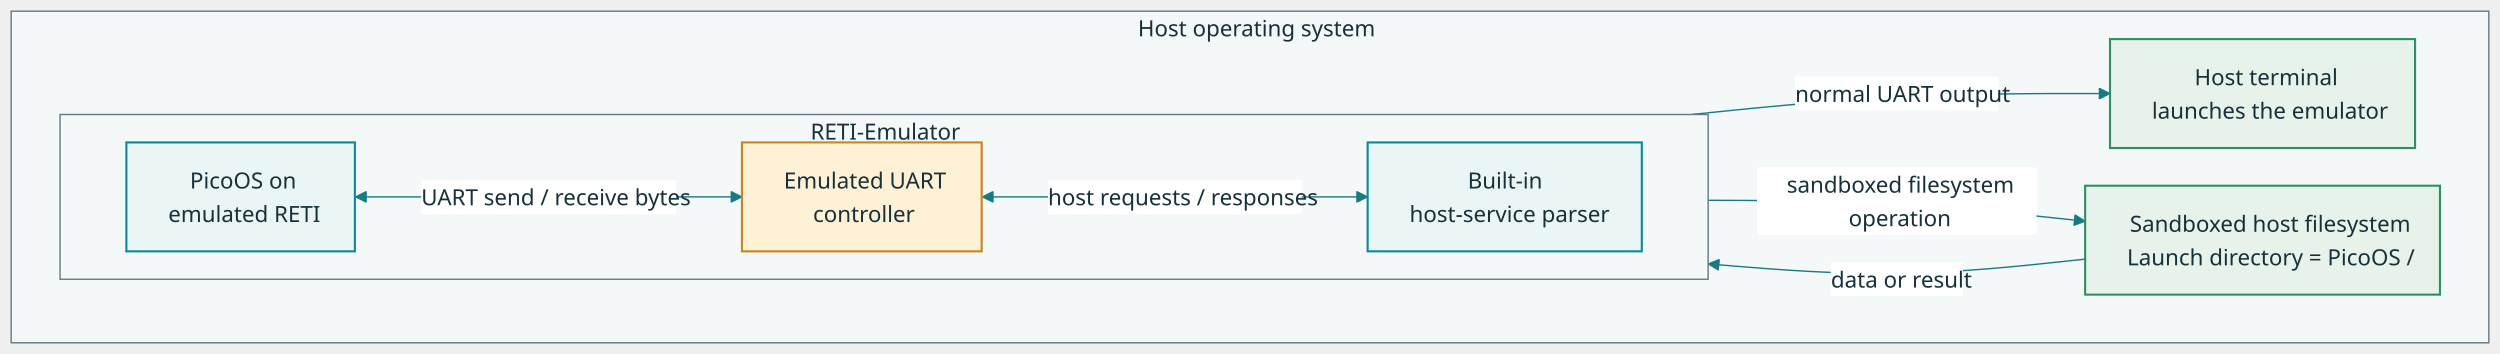
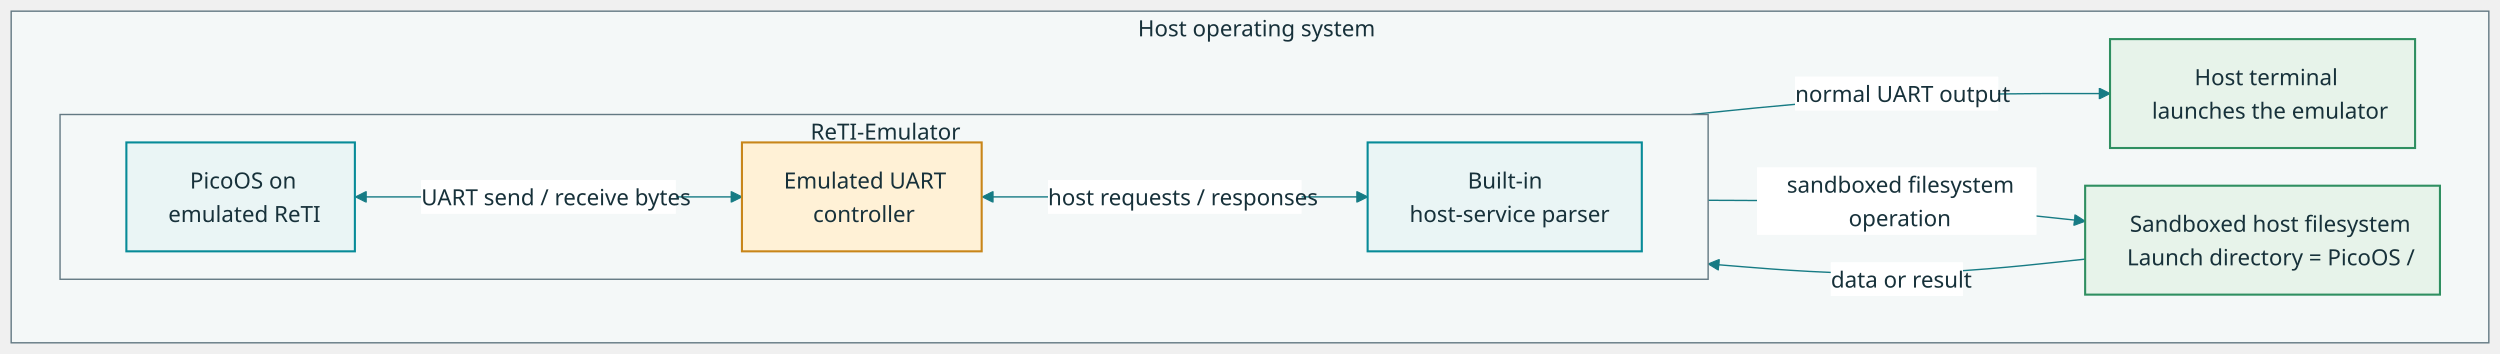
<svg xmlns="http://www.w3.org/2000/svg" id="picoos-diagram-8" width="1790.422" class="flowchart" viewBox="0 0 1790.422 253.5" role="img" height="253.5" aria-labelledby="uart-emulated-host-service-title" preserveAspectRatio="xMidYMid meet">
  <g>
    <marker id="picoos-diagram-8_flowchart-v2-pointEnd" class="marker flowchart-v2" viewBox="0 0 10 10" refX="5" refY="5" markerUnits="userSpaceOnUse" markerWidth="8" markerHeight="8" orient="auto">
      <path d="M 0 0 L 10 5 L 0 10 z" class="arrowMarkerPath" fill="#167b84" stroke="#167b84" stroke-width="1px" stroke-dasharray="1px, 0px" />
    </marker>
    <marker id="picoos-diagram-8_flowchart-v2-pointStart" class="marker flowchart-v2" viewBox="0 0 10 10" refX="4.5" refY="5" markerUnits="userSpaceOnUse" markerWidth="8" markerHeight="8" orient="auto">
      <path d="M 0 5 L 10 10 L 10 0 z" class="arrowMarkerPath" fill="#167b84" stroke="#167b84" stroke-width="1px" stroke-dasharray="1px, 0px" />
    </marker>
    <marker id="picoos-diagram-8_flowchart-v2-pointEnd-margin" class="marker flowchart-v2" viewBox="0 0 11.5 14" refX="11.5" refY="7" markerUnits="userSpaceOnUse" markerWidth="10.5" markerHeight="14" orient="auto">
      <path d="M 0 0 L 11.5 7 L 0 14 z" class="arrowMarkerPath" fill="#167b84" stroke="#167b84" stroke-width="0px" stroke-dasharray="1px, 0px" />
    </marker>
    <marker id="picoos-diagram-8_flowchart-v2-pointStart-margin" class="marker flowchart-v2" viewBox="0 0 11.5 14" refX="1" refY="7" markerUnits="userSpaceOnUse" markerWidth="11.5" markerHeight="14" orient="auto">
      <polygon points="0,7 11.5,14 11.5,0" class="arrowMarkerPath" fill="#167b84" stroke="#167b84" stroke-width="0px" stroke-dasharray="1px, 0px" />
    </marker>
    <marker id="picoos-diagram-8_flowchart-v2-circleEnd" class="marker flowchart-v2" viewBox="0 0 10 10" refX="11" refY="5" markerUnits="userSpaceOnUse" markerWidth="11" markerHeight="11" orient="auto">
      <circle cx="5" cy="5" r="5" class="arrowMarkerPath" fill="#637983" stroke="#637983" stroke-width="1px" stroke-dasharray="1px, 0px" />
    </marker>
    <marker id="picoos-diagram-8_flowchart-v2-circleStart" class="marker flowchart-v2" viewBox="0 0 10 10" refX="-1" refY="5" markerUnits="userSpaceOnUse" markerWidth="11" markerHeight="11" orient="auto">
      <circle cx="5" cy="5" r="5" class="arrowMarkerPath" fill="#637983" stroke="#637983" stroke-width="1px" stroke-dasharray="1px, 0px" />
    </marker>
    <marker id="picoos-diagram-8_flowchart-v2-circleEnd-margin" class="marker flowchart-v2" viewBox="0 0 10 10" refY="5" refX="12.25" markerUnits="userSpaceOnUse" markerWidth="14" markerHeight="14" orient="auto">
      <circle cx="5" cy="5" r="5" class="arrowMarkerPath" fill="#637983" stroke="#637983" stroke-width="0px" stroke-dasharray="1px, 0px" />
    </marker>
    <marker id="picoos-diagram-8_flowchart-v2-circleStart-margin" class="marker flowchart-v2" viewBox="0 0 10 10" refX="-2" refY="5" markerUnits="userSpaceOnUse" markerWidth="14" markerHeight="14" orient="auto">
      <circle cx="5" cy="5" r="5" class="arrowMarkerPath" fill="#637983" stroke="#637983" stroke-width="0px" stroke-dasharray="1px, 0px" />
    </marker>
    <marker id="picoos-diagram-8_flowchart-v2-crossEnd" class="marker cross flowchart-v2" viewBox="0 0 11 11" refX="12" refY="5.2" markerUnits="userSpaceOnUse" markerWidth="11" markerHeight="11" orient="auto">
      <path d="M 1,1 l 9,9 M 10,1 l -9,9" class="arrowMarkerPath" fill="#167b84" stroke="#167b84" stroke-width="2px" stroke-dasharray="1px, 0px" />
    </marker>
    <marker id="picoos-diagram-8_flowchart-v2-crossStart" class="marker cross flowchart-v2" viewBox="0 0 11 11" refX="-1" refY="5.2" markerUnits="userSpaceOnUse" markerWidth="11" markerHeight="11" orient="auto">
      <path d="M 1,1 l 9,9 M 10,1 l -9,9" class="arrowMarkerPath" fill="#167b84" stroke="#167b84" stroke-width="2px" stroke-dasharray="1px, 0px" />
    </marker>
    <marker id="picoos-diagram-8_flowchart-v2-crossEnd-margin" class="marker cross flowchart-v2" viewBox="0 0 15 15" refX="17.7" refY="7.5" markerUnits="userSpaceOnUse" markerWidth="12" markerHeight="12" orient="auto">
      <path d="M 1,1 L 14,14 M 1,14 L 14,1" class="arrowMarkerPath" fill="#167b84" stroke="#167b84" stroke-width="2.5px" />
    </marker>
    <marker id="picoos-diagram-8_flowchart-v2-crossStart-margin" class="marker cross flowchart-v2" viewBox="0 0 15 15" refX="-3.5" refY="7.5" markerUnits="userSpaceOnUse" markerWidth="12" markerHeight="12" orient="auto">
      <path d="M 1,1 L 14,14 M 1,14 L 14,1" class="arrowMarkerPath" fill="#167b84" stroke="#167b84" stroke-width="2.5px" stroke-dasharray="1px, 0px" />
    </marker>
    <g class="root">
      <g class="clusters" />
      <g class="edgePaths" />
      <g class="edgeLabels" />
      <g class="nodes">
        <g class="root" transform="translate(0, 0)">
          <g class="clusters">
            <g class="cluster " id="picoos-diagram-8-HOST">
              <rect x="8" y="8" width="1774.422" height="237.5" rx="0" ry="0" fill="#f4f8f8" stroke="#637983" stroke-width="1px" />
              <g class="cluster-label " transform="translate(814.9297, 8)">
                <g class="svg-label">
                  <text x="0" y="18" font-family="Cantarell, sans-serif" font-size="16px" fill="#17313a" xml:space="preserve" stroke="none" stroke-width="1px">Host operating system</text>
                </g>
              </g>
            </g>
          </g>
          <g class="edgePaths">
            <path d="M1211.321,82L1235.82,79.5C1260.318,77,1309.315,72,1358.617,69.5C1407.919,67,1457.526,67,1482.329,67L1507.133,67" id="picoos-diagram-8-L_SERVICE_TERMINAL_0" class=" edge-thickness-normal edge-pattern-solid edge-thickness-normal edge-pattern-solid flowchart-link" marker-end="url(#picoos-diagram-8_flowchart-v2-pointEnd)" fill="none" stroke="#167b84" stroke-width="1px" stroke-dasharray="0px" />
            <path d="M1223.313,143.441L1245.813,143.535C1268.313,143.628,1313.313,143.814,1357.65,146.24C1401.987,148.666,1445.661,153.333,1467.498,155.666L1489.335,157.999" id="picoos-diagram-8-L_SERVICE_FILES_0" class=" edge-thickness-normal edge-pattern-solid edge-thickness-normal edge-pattern-solid flowchart-link" marker-end="url(#picoos-diagram-8_flowchart-v2-pointEnd)" fill="none" stroke="#167b84" stroke-width="1px" stroke-dasharray="0px" />
            <path d="M1493.313,185.576L1470.813,187.98C1448.313,190.384,1403.313,195.192,1358.977,195.819C1314.641,196.447,1270.97,192.894,1249.135,191.117L1227.299,189.341" id="picoos-diagram-8-L_FILES_SERVICE_0" class=" edge-thickness-normal edge-pattern-solid edge-thickness-normal edge-pattern-solid flowchart-link" marker-end="url(#picoos-diagram-8_flowchart-v2-pointEnd)" fill="none" stroke="#167b84" stroke-width="1px" stroke-dasharray="0px" />
          </g>
          <g class="edgeLabels">
            <g class="edgeLabel" transform="translate(1358.312, 67)">
              <g class="label" transform="translate(-72.69531, -12)">
                <g class="svg-label">
                  <rect x="0" y="0" width="145.391" height="24" class="svg-label-background" fill="rgba(255, 255, 255, 0.5)" stroke="none" stroke-width="1px" rx="0" ry="0" />
                  <rect x="0" y="0" width="145.391" height="24" class="svg-label-background" fill="#ffffff" stroke="none" stroke-width="1px" rx="0" ry="0" />
                  <rect x="0" y="0" width="145.391" height="24" class="svg-label-background" fill="#ffffff" stroke="none" stroke-width="1px" rx="0" ry="0" />
                  <text x="0" y="18" font-family="Cantarell, sans-serif" font-size="16px" fill="#17313a" xml:space="preserve" stroke="none" stroke-width="1px">normal UART output</text>
                </g>
              </g>
            </g>
            <g class="edgeLabel" transform="translate(1358.312, 144)">
              <g class="label" transform="translate(-100, -24)">
                <g class="svg-label">
                  <rect x="0" y="0" width="200" height="48" class="svg-label-background" fill="rgba(255, 255, 255, 0.5)" stroke="none" stroke-width="1px" rx="0" ry="0" />
                  <rect x="0" y="0" width="200" height="48" class="svg-label-background" fill="#ffffff" stroke="none" stroke-width="1px" rx="0" ry="0" />
                  <rect x="0" y="0" width="200" height="48" class="svg-label-background" fill="#ffffff" stroke="none" stroke-width="1px" rx="0" ry="0" />
                  <text x="21.344" y="18" font-family="Cantarell, sans-serif" font-size="16px" fill="#17313a" xml:space="preserve" stroke="none" stroke-width="1px">sandboxed filesystem </text>
                  <text x="65.625" y="42" font-family="Cantarell, sans-serif" font-size="16px" fill="#17313a" xml:space="preserve" stroke="none" stroke-width="1px">operation</text>
                </g>
              </g>
            </g>
            <g class="edgeLabel" transform="translate(1358.473, 199.9829)">
              <g class="label" transform="translate(-47.24219, -12)">
                <g class="svg-label">
                  <rect x="0" y="0" width="94.484" height="24" class="svg-label-background" fill="rgba(255, 255, 255, 0.5)" stroke="none" stroke-width="1px" rx="0" ry="0" />
                  <rect x="0" y="0" width="94.484" height="24" class="svg-label-background" fill="#ffffff" stroke="none" stroke-width="1px" rx="0" ry="0" />
                  <rect x="0" y="0" width="94.484" height="24" class="svg-label-background" fill="#ffffff" stroke="none" stroke-width="1px" rx="0" ry="0" />
                  <text x="0" y="18" font-family="Cantarell, sans-serif" font-size="16px" fill="#17313a" xml:space="preserve" stroke="none" stroke-width="1px">data or result</text>
                </g>
              </g>
            </g>
          </g>
          <g class="nodes">
            <g class="root" transform="translate(35, 74)">
              <g class="clusters">
                <g class="cluster " id="picoos-diagram-8-EMU">
                  <rect x="8" y="8" width="1180.312" height="118" rx="0" ry="0" fill="#f4f8f8" stroke="#637983" stroke-width="1px" />
                  <g class="cluster-label " transform="translate(545.4766, 8)">
                    <g class="svg-label">
-                       <text x="0" y="18" font-family="Cantarell, sans-serif" font-size="16px" fill="#17313a" xml:space="preserve" stroke="none" stroke-width="1px">RETI-Emulator</text>
+                       <text x="0" y="18" font-family="Cantarell, sans-serif" font-size="16px" fill="#17313a" xml:space="preserve" stroke="none" stroke-width="1px">ReTI-Emulator</text>
                    </g>
                  </g>
                </g>
              </g>
              <g class="edgePaths">
                <path d="M223.156,67L245.59,67C268.023,67,312.891,67,357.758,67C402.625,67,447.492,67,469.926,67L492.359,67" id="picoos-diagram-8-L_GUEST_UART_0" class=" edge-thickness-normal edge-pattern-solid edge-thickness-normal edge-pattern-solid flowchart-link" marker-start="url(#picoos-diagram-8_flowchart-v2-pointStart)" marker-end="url(#picoos-diagram-8_flowchart-v2-pointEnd)" fill="none" stroke="#167b84" stroke-width="1px" stroke-dasharray="0px" />
                <path d="M672.047,67L694.414,67C716.781,67,761.516,67,806.25,67C850.984,67,895.719,67,918.086,67L940.453,67" id="picoos-diagram-8-L_UART_SERVICE_0" class=" edge-thickness-normal edge-pattern-solid edge-thickness-normal edge-pattern-solid flowchart-link" marker-start="url(#picoos-diagram-8_flowchart-v2-pointStart)" marker-end="url(#picoos-diagram-8_flowchart-v2-pointEnd)" fill="none" stroke="#167b84" stroke-width="1px" stroke-dasharray="0px" />
              </g>
              <g class="edgeLabels">
                <g class="edgeLabel" transform="translate(357.7578, 67)">
                  <g class="label" transform="translate(-91.10156, -12)">
                    <g class="svg-label">
                      <rect x="0" y="0" width="182.203" height="24" class="svg-label-background" fill="rgba(255, 255, 255, 0.5)" stroke="none" stroke-width="1px" rx="0" ry="0" />
                      <rect x="0" y="0" width="182.203" height="24" class="svg-label-background" fill="#ffffff" stroke="none" stroke-width="1px" rx="0" ry="0" />
                      <rect x="0" y="0" width="182.203" height="24" class="svg-label-background" fill="#ffffff" stroke="none" stroke-width="1px" rx="0" ry="0" />
                      <text x="0" y="18" font-family="Cantarell, sans-serif" font-size="16px" fill="#17313a" xml:space="preserve" stroke="none" stroke-width="1px">UART send / receive bytes</text>
                    </g>
                  </g>
                </g>
                <g class="edgeLabel" transform="translate(806.25, 67)">
                  <g class="label" transform="translate(-90.70312, -12)">
                    <g class="svg-label">
                      <rect x="0" y="0" width="181.406" height="24" class="svg-label-background" fill="rgba(255, 255, 255, 0.5)" stroke="none" stroke-width="1px" rx="0" ry="0" />
                      <rect x="0" y="0" width="181.406" height="24" class="svg-label-background" fill="#ffffff" stroke="none" stroke-width="1px" rx="0" ry="0" />
                      <rect x="0" y="0" width="181.406" height="24" class="svg-label-background" fill="#ffffff" stroke="none" stroke-width="1px" rx="0" ry="0" />
                      <text x="0" y="18" font-family="Cantarell, sans-serif" font-size="16px" fill="#17313a" xml:space="preserve" stroke="none" stroke-width="1px">host requests / responses</text>
                    </g>
                  </g>
                </g>
              </g>
              <g class="nodes">
                <g class="node default  " id="picoos-diagram-8-flowchart-GUEST-0" transform="translate(137.3281, 67)">
                  <rect class="basic label-container" x="-81.828" y="-39" width="163.656" height="78" rx="0" ry="0" fill="#eaf5f5" stroke="#078b98" stroke-width="1.5px" />
                  <g class="label" transform="translate(-51.82812, -24)">
                    <rect rx="0" ry="0" fill="#f4f8f8" stroke="#637983" stroke-width="1px" />
                    <g class="svg-label">
                      <text x="15.531" y="18" font-family="Cantarell, sans-serif" font-size="16px" fill="#17313a" xml:space="preserve" stroke="none" stroke-width="1px">PicoOS on</text>
-                       <text x="0" y="42" font-family="Cantarell, sans-serif" font-size="16px" fill="#17313a" xml:space="preserve" stroke="none" stroke-width="1px">emulated RETI</text>
+                       <text x="0" y="42" font-family="Cantarell, sans-serif" font-size="16px" fill="#17313a" xml:space="preserve" stroke="none" stroke-width="1px">emulated ReTI</text>
                    </g>
                  </g>
                </g>
                <g class="node default  " id="picoos-diagram-8-flowchart-UART-1" transform="translate(582.2031, 67)">
                  <rect class="basic label-container" x="-85.844" y="-39" width="171.688" height="78" rx="0" ry="0" fill="#fff1d6" stroke="#c8861a" stroke-width="1.5px" />
                  <g class="label" transform="translate(-55.84375, -24)">
                    <rect rx="0" ry="0" fill="#f4f8f8" stroke="#637983" stroke-width="1px" />
                    <g class="svg-label">
                      <text x="0" y="18" font-family="Cantarell, sans-serif" font-size="16px" fill="#17313a" xml:space="preserve" stroke="none" stroke-width="1px">Emulated UART</text>
                      <text x="20.906" y="42" font-family="Cantarell, sans-serif" font-size="16px" fill="#17313a" xml:space="preserve" stroke="none" stroke-width="1px">controller</text>
                    </g>
                  </g>
                </g>
                <g class="node default  " id="picoos-diagram-8-flowchart-SERVICE-2" transform="translate(1042.633, 67)">
                  <rect class="basic label-container" x="-98.18" y="-39" width="196.359" height="78" rx="0" ry="0" fill="#eaf5f5" stroke="#078b98" stroke-width="1.5px" />
                  <g class="label" transform="translate(-68.17969, -24)">
                    <rect rx="0" ry="0" fill="#f4f8f8" stroke="#637983" stroke-width="1px" />
                    <g class="svg-label">
                      <text x="41.688" y="18" font-family="Cantarell, sans-serif" font-size="16px" fill="#17313a" xml:space="preserve" stroke="none" stroke-width="1px">Built-in</text>
                      <text x="0" y="42" font-family="Cantarell, sans-serif" font-size="16px" fill="#17313a" xml:space="preserve" stroke="none" stroke-width="1px">host-service parser</text>
                    </g>
                  </g>
                </g>
              </g>
            </g>
            <g class="node default  " id="picoos-diagram-8-flowchart-TERMINAL-8" transform="translate(1620.367, 67)">
              <rect class="basic label-container" x="-109.234" y="-39" width="218.469" height="78" rx="0" ry="0" fill="#e7f3ea" stroke="#2f8f61" stroke-width="1.5px" />
              <g class="label" transform="translate(-79.23438, -24)">
                <rect rx="0" ry="0" fill="#f4f8f8" stroke="#637983" stroke-width="1px" />
                <g class="svg-label">
                  <text x="30.516" y="18" font-family="Cantarell, sans-serif" font-size="16px" fill="#17313a" xml:space="preserve" stroke="none" stroke-width="1px">Host terminal</text>
                  <text x="0" y="42" font-family="Cantarell, sans-serif" font-size="16px" fill="#17313a" xml:space="preserve" stroke="none" stroke-width="1px">launches the emulator</text>
                </g>
              </g>
            </g>
            <g class="node default  " id="picoos-diagram-8-flowchart-FILES-10" transform="translate(1620.367, 172)">
              <rect class="basic label-container" x="-127.055" y="-39" width="254.109" height="78" rx="0" ry="0" fill="#e7f3ea" stroke="#2f8f61" stroke-width="1.5px" />
              <g class="label" transform="translate(-97.05469, -24)">
                <rect rx="0" ry="0" fill="#f4f8f8" stroke="#637983" stroke-width="1px" />
                <g class="svg-label">
                  <text x="2" y="18" font-family="Cantarell, sans-serif" font-size="16px" fill="#17313a" xml:space="preserve" stroke="none" stroke-width="1px">Sandboxed host filesystem</text>
                  <text x="0" y="42" font-family="Cantarell, sans-serif" font-size="16px" fill="#17313a" xml:space="preserve" stroke="none" stroke-width="1px">Launch directory = PicoOS /</text>
                </g>
              </g>
            </g>
          </g>
        </g>
      </g>
    </g>
  </g>
  <defs>
    <filter id="picoos-diagram-8-drop-shadow" height="130%" width="130%">
      <feDropShadow dx="4" dy="4" stdDeviation="0" flood-opacity="0.06" flood-color="#000000" />
    </filter>
  </defs>
  <defs>
    <filter id="picoos-diagram-8-drop-shadow-small" height="150%" width="150%">
      <feDropShadow dx="2" dy="2" stdDeviation="0" flood-opacity="0.06" flood-color="#000000" />
    </filter>
  </defs>
  <linearGradient id="picoos-diagram-8-gradient" gradientUnits="objectBoundingBox" x1="0%" y1="0%" x2="100%" y2="0%">
    <stop offset="0%" stop-color="#637983" stop-opacity="1" />
    <stop offset="100%" stop-color="#637983" stop-opacity="1" />
  </linearGradient>
</svg>
